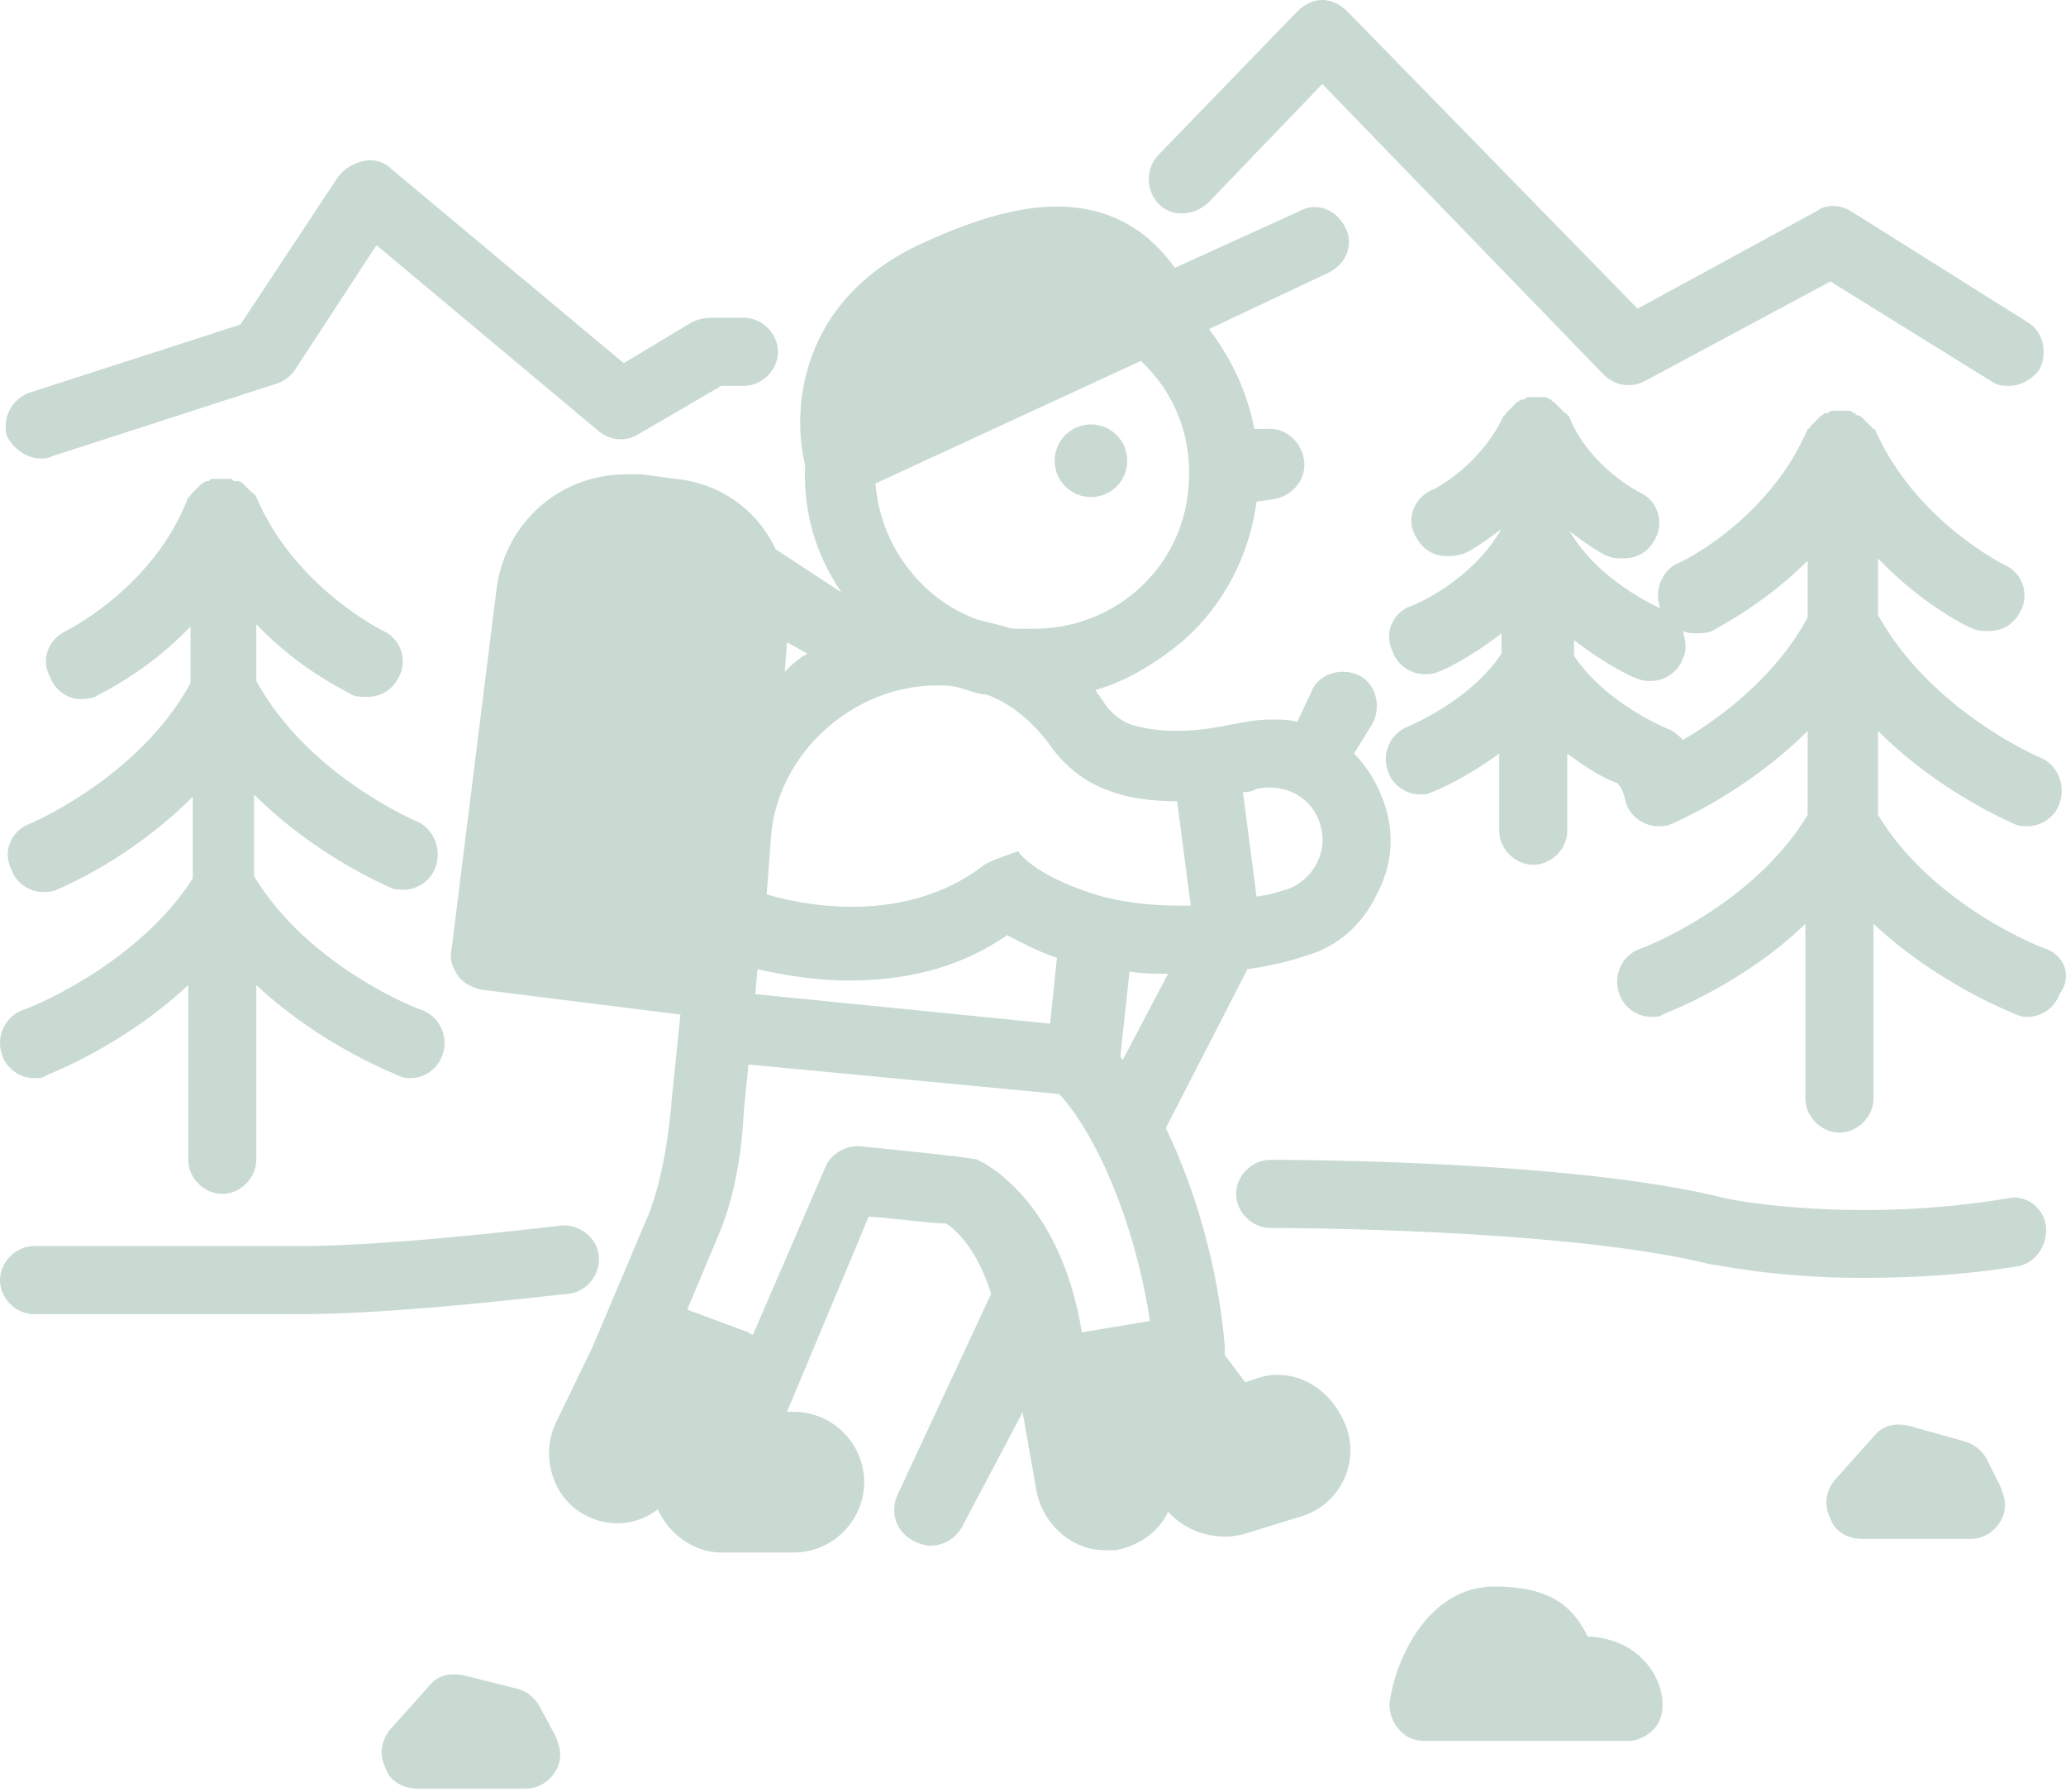
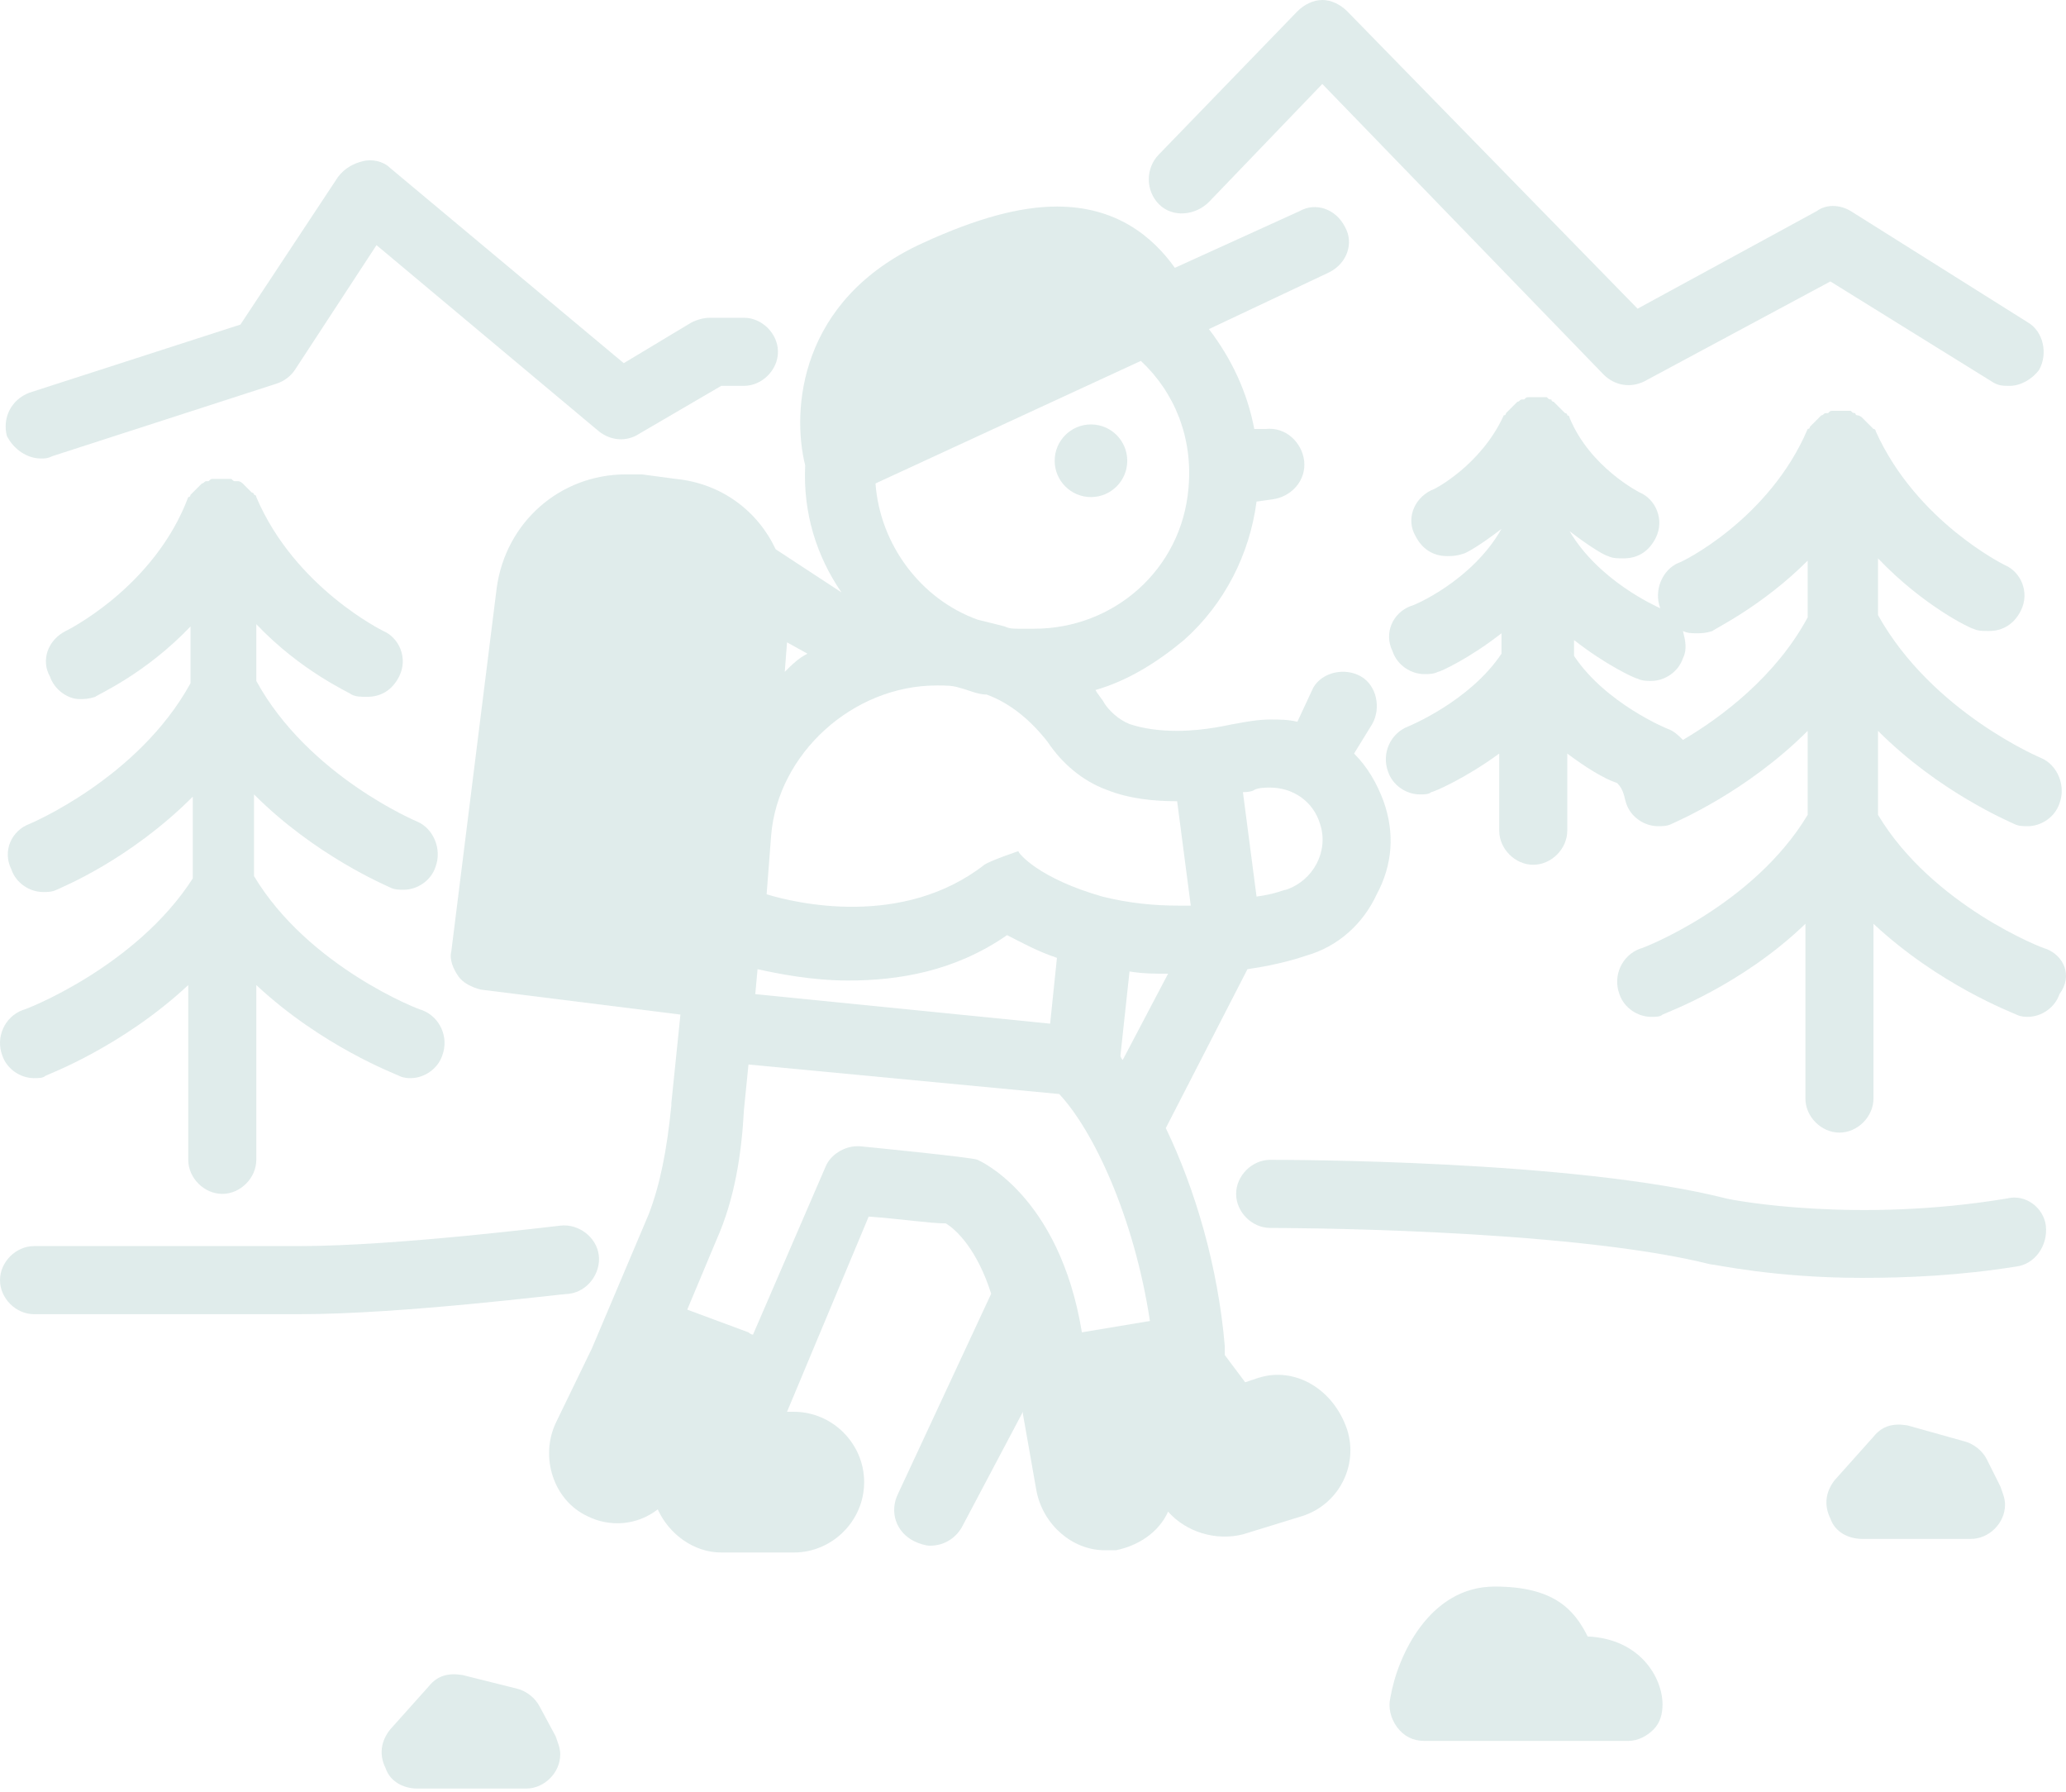
<svg xmlns="http://www.w3.org/2000/svg" width="391" height="339" viewBox="0 0 391 339" fill="none">
-   <path d="M238.234 260.69L235.659 261.549L231.796 256.395C231.796 255.966 231.796 255.107 231.796 254.677C230.508 239.646 226.215 225.044 220.635 213.448L236.088 183.385C242.098 182.526 245.961 181.238 247.249 180.808C253.258 179.09 257.98 174.795 260.555 169.212C263.56 163.629 263.989 157.617 261.843 151.604C260.555 148.168 258.838 145.162 256.263 142.585L259.697 137.002C261.414 133.996 260.555 129.701 257.551 127.983C254.546 126.265 250.253 127.124 248.536 130.13L245.532 136.572C243.815 136.143 242.098 136.143 240.381 136.143C238.234 136.143 235.659 136.572 233.513 137.002C233.083 137.002 228.362 138.29 222.781 138.29C219.347 138.29 216.343 137.861 213.767 137.002C211.621 136.143 209.904 134.425 209.045 133.137C208.616 132.278 207.758 131.419 207.328 130.56C213.338 128.842 218.918 125.406 224.069 121.111C231.796 114.24 236.517 104.791 237.805 94.913L240.81 94.484C244.244 94.055 247.249 91.048 246.819 87.183C246.39 83.747 243.385 80.741 239.522 81.17H237.376C236.088 74.299 233.083 67.857 228.791 62.274L251.541 51.537C254.975 49.819 256.263 45.954 254.546 42.947C252.829 39.511 248.966 38.223 245.961 39.941L222.352 50.678C218.06 44.665 211.192 39.082 200.031 39.082C193.163 39.082 185.007 41.229 174.705 45.954C151.096 56.69 149.809 77.735 152.384 88.042C151.955 97.061 154.53 105.221 159.252 112.092L146.804 103.932C143.37 96.631 136.502 91.478 127.917 90.619L121.478 89.76C120.62 89.76 119.332 89.76 118.473 89.76C106.025 89.76 95.723 98.779 94.006 111.233L85.421 179.949C84.992 181.667 85.85 183.385 86.709 184.673C87.567 185.962 89.284 186.821 91.001 187.25L128.775 191.974L127.058 208.724C127.058 208.724 127.058 208.724 127.058 209.153C126.2 217.743 124.912 224.185 122.766 229.768L112.035 255.107L105.167 269.279C102.162 275.722 104.737 283.882 111.176 286.888C115.469 289.035 120.62 288.606 124.483 285.599C126.629 290.324 131.351 293.759 136.502 293.759H150.238C157.535 293.759 163.545 287.747 163.545 280.446C163.545 273.145 157.535 267.132 150.238 267.132H148.95L164.403 230.197C170.413 230.627 175.993 231.486 178.998 231.486C181.144 232.774 185.007 236.64 187.583 244.8L169.983 282.593C168.266 286.029 169.554 289.894 172.988 291.612C173.847 292.042 175.134 292.471 175.993 292.471C178.568 292.471 180.715 291.183 182.002 289.035L193.592 267.132V267.562L196.168 282.164C197.455 288.606 203.036 293.33 209.045 293.33C209.904 293.33 210.333 293.33 211.192 293.33C215.484 292.471 219.347 289.894 221.064 286.029C224.498 289.894 230.079 291.612 235.23 290.324L246.39 286.888C253.258 284.741 257.121 277.439 254.975 270.568C252.4 262.837 245.102 258.543 238.234 260.69ZM237.376 149.457C238.234 149.027 239.522 149.027 240.381 149.027C244.673 149.027 248.536 151.604 249.824 155.899C251.541 161.052 248.536 166.635 243.385 168.353C242.956 168.353 241.239 169.212 237.805 169.642L235.23 149.886C236.947 149.886 237.376 149.457 237.376 149.457ZM215.913 68.286C222.352 74.299 225.786 82.888 224.928 92.337C223.64 107.798 210.762 118.964 195.738 118.964C194.88 118.964 194.021 118.964 192.734 118.964C191.875 118.964 191.017 118.964 190.158 118.535C188.441 118.105 186.724 117.676 185.007 117.246C174.276 113.381 166.549 103.073 165.691 91.478L215.913 68.286ZM148.95 121.541L152.813 123.688C151.096 124.547 149.809 125.836 148.521 127.124L148.95 121.541ZM145.945 158.046C147.233 142.585 161.398 129.701 177.281 129.701C178.998 129.701 180.285 129.701 181.573 130.13C183.29 130.56 185.007 131.419 186.724 131.419C191.446 133.137 195.309 136.572 198.314 140.438C200.889 144.303 204.753 147.739 209.475 149.457C213.767 151.174 218.489 151.604 222.781 151.604L225.357 171.36C224.498 171.36 224.069 171.36 223.211 171.36C218.489 171.36 213.767 170.93 208.616 169.642C196.597 166.206 192.734 161.482 192.734 161.052C192.734 161.052 187.583 162.77 186.295 163.629C170.842 175.654 150.667 170.93 145.087 169.212L145.945 158.046ZM143.37 183.385C147.233 184.244 153.672 185.532 160.54 185.532C169.983 185.532 180.715 183.814 190.587 176.943C193.163 178.231 196.168 179.949 200.031 181.238L198.743 193.692L142.941 188.109L143.37 183.385ZM204.753 252.101C200.46 225.903 185.007 219.461 185.007 219.461C184.578 219.031 162.686 216.884 162.686 216.884H162.257C159.681 216.884 157.106 218.602 156.247 220.749L142.511 252.53C142.082 252.53 141.653 252.101 141.653 252.101L130.063 247.806L135.643 234.492C139.077 226.762 140.365 218.172 140.794 210.012L141.653 201.423L200.46 207.006C206.899 213.877 214.626 230.197 217.63 249.953L204.753 252.101ZM212.479 200.564C212.479 200.564 212.05 200.134 212.05 199.705L213.767 183.814C216.343 184.244 218.489 184.244 221.064 184.244L212.479 200.564Z" fill="#77A28D" fill-opacity="0.4" />
-   <path d="M206.47 94.055C210.263 94.055 213.338 90.978 213.338 87.183C213.338 83.388 210.263 80.311 206.47 80.311C202.677 80.311 199.602 83.388 199.602 87.183C199.602 90.978 202.677 94.055 206.47 94.055Z" fill="#77A28D" fill-opacity="0.4" />
-   <path d="M387.184 179.52C386.755 179.52 365.722 171.36 355.42 154.181V138.29C367.01 149.886 380.316 155.469 381.175 155.899C382.033 156.328 382.892 156.328 383.75 156.328C386.326 156.328 388.901 154.61 389.76 152.033C391.048 148.598 389.331 144.732 386.326 143.444C386.326 143.444 365.722 134.854 355.42 116.387V105.65C364.005 114.669 373.019 118.964 373.448 118.964C374.307 119.393 375.165 119.393 376.453 119.393C379.029 119.393 381.175 118.105 382.463 115.528C384.18 112.092 382.463 108.227 379.458 106.939C379.458 106.939 362.717 98.779 354.991 81.6C354.991 81.6 354.991 81.17 354.561 81.17L354.132 80.741L353.703 80.311L353.274 79.882L352.844 79.453L352.415 79.023C352.415 79.023 351.986 78.594 351.557 78.594C351.557 78.594 351.127 78.594 351.127 78.164C350.698 78.164 350.698 78.164 350.269 77.735H349.84C349.41 77.735 349.41 77.735 348.981 77.735H348.552H348.123C347.693 77.735 347.693 77.735 347.264 77.735H346.835C346.406 77.735 346.406 77.735 345.976 78.164H345.547C345.118 78.164 345.118 78.594 344.689 78.594L344.259 79.023L343.83 79.453L343.401 79.882L342.972 80.311L342.542 80.741C342.542 80.741 342.542 81.17 342.113 81.17C334.816 98.349 318.075 106.509 317.646 106.509C314.641 107.798 312.924 111.663 314.212 115.099C313.353 114.669 302.622 109.945 297.042 100.497C300.905 103.503 303.91 105.221 304.339 105.221C305.197 105.65 306.056 105.65 307.344 105.65C309.919 105.65 312.066 104.362 313.353 101.785C315.07 98.349 313.353 94.484 310.348 93.196C310.348 93.196 300.905 88.471 297.042 79.023C297.042 79.023 297.042 78.594 296.612 78.594C296.612 78.164 296.183 78.164 296.183 78.164L295.754 77.735L295.325 77.305L294.895 76.876L294.466 76.446L294.037 76.017C294.037 76.017 293.608 76.017 293.608 75.587C293.178 75.587 293.178 75.587 292.749 75.158H292.32C291.891 75.158 291.891 75.158 291.461 75.158H291.032H290.603C290.174 75.158 290.174 75.158 289.744 75.158H289.315C288.886 75.158 288.886 75.158 288.457 75.587H288.027C287.598 75.587 287.598 76.017 287.169 76.017L286.74 76.446L286.31 76.876L285.881 77.305L285.452 77.735L285.023 78.164C285.023 78.164 285.023 78.594 284.593 78.594C280.301 88.042 271.287 92.766 270.857 92.766C267.423 94.484 266.136 98.349 267.853 101.356C269.14 103.932 271.287 105.221 273.862 105.221C274.721 105.221 275.579 105.221 276.867 104.791C277.296 104.791 280.301 103.073 284.164 100.067C278.584 109.945 267.423 114.669 266.994 114.669C263.56 115.958 261.843 119.823 263.56 123.259C264.419 125.836 266.994 127.553 269.57 127.553C270.428 127.553 271.287 127.553 272.145 127.124C272.574 127.124 278.155 124.547 284.164 119.823V123.688C278.155 132.707 266.565 137.431 266.565 137.431C263.131 138.72 261.414 142.585 262.702 146.021C263.56 148.598 266.136 150.315 268.711 150.315C269.57 150.315 270.428 150.315 270.857 149.886C271.287 149.886 277.296 147.309 283.735 142.585V157.187C283.735 160.623 286.74 163.629 290.174 163.629C293.608 163.629 296.612 160.623 296.612 157.187V142.585C300.046 145.162 303.48 147.309 306.056 148.168C307.344 149.457 307.344 150.745 307.773 152.033C308.631 154.61 311.207 156.328 313.783 156.328C314.641 156.328 315.5 156.328 316.358 155.899C317.217 155.469 330.523 149.886 342.113 138.29V154.181C331.811 171.36 310.778 179.52 310.348 179.52C306.914 180.808 305.197 184.673 306.485 188.109C307.344 190.686 309.919 192.404 312.495 192.404C313.353 192.404 314.212 192.404 314.641 191.974C315.499 191.545 329.665 186.391 341.684 174.795V207.865C341.684 211.301 344.689 214.307 348.123 214.307C351.557 214.307 354.561 211.301 354.561 207.865V174.795C367.01 186.391 380.746 191.545 381.604 191.974C382.463 192.404 383.321 192.404 383.75 192.404C386.326 192.404 388.901 190.686 389.76 188.109C392.335 184.673 390.618 180.808 387.184 179.52ZM342.113 116.817C336.104 127.983 325.802 135.713 318.504 140.008C317.646 139.149 316.787 138.29 315.5 137.861C315.5 137.861 303.91 133.137 297.9 124.118V121.111C303.91 125.836 309.49 128.412 309.919 128.412C310.778 128.842 311.636 128.842 312.495 128.842C315.07 128.842 317.646 127.124 318.504 124.547C319.363 122.829 318.934 121.111 318.504 119.393C319.363 119.823 320.221 119.823 321.08 119.823C321.938 119.823 322.797 119.823 324.085 119.393C324.514 118.964 333.528 114.669 342.113 106.08V116.817Z" fill="#77A28D" fill-opacity="0.4" />
-   <path d="M4.293 191.115C0.858 192.404 -0.859 196.269 0.429 199.705C1.288 202.282 3.863 204 6.439 204C7.297 204 8.156 204 8.585 203.57C9.444 203.141 23.18 197.987 35.628 186.391V219.461C35.628 222.896 38.633 225.903 42.067 225.903C45.501 225.903 48.505 222.896 48.505 219.461V186.391C60.954 197.987 74.69 203.141 75.548 203.57C76.407 204 77.265 204 77.694 204C80.27 204 82.846 202.282 83.704 199.705C84.992 196.269 83.275 192.404 79.841 191.115C79.411 191.115 58.378 182.955 48.076 165.777V150.316C59.666 161.911 72.973 167.494 73.831 167.924C74.69 168.353 75.548 168.353 76.407 168.353C78.982 168.353 81.558 166.635 82.416 164.059C83.704 160.623 81.987 156.758 78.982 155.469C78.982 155.469 58.378 146.88 48.505 128.842V118.105C57.09 127.124 66.105 130.989 66.534 131.419C67.392 131.848 68.251 131.848 69.539 131.848C72.114 131.848 74.26 130.56 75.548 127.983C77.265 124.547 75.548 120.682 72.543 119.393C72.543 119.393 55.803 111.233 48.505 94.055C48.505 94.055 48.505 93.625 48.076 93.625C48.076 93.196 47.647 93.196 47.647 93.196L47.218 92.766L46.788 92.337L46.359 91.907L45.93 91.478C45.93 91.478 45.501 91.048 45.071 91.048H44.642C44.213 91.048 44.213 91.048 43.784 90.619H43.354C42.925 90.619 42.925 90.619 42.496 90.619H42.067H41.637C41.208 90.619 41.208 90.619 40.779 90.619H40.35C39.92 90.619 39.92 90.619 39.491 91.048H39.062C38.633 91.048 38.633 91.478 38.203 91.478L37.774 91.907L37.345 92.337L36.916 92.766L36.486 93.196L36.057 93.625C36.057 93.625 36.057 94.055 35.628 94.055C29.189 111.233 12.448 119.393 12.448 119.393C9.014 121.111 7.727 124.977 9.444 127.983C10.302 130.56 12.877 132.278 15.024 132.278C15.882 132.278 16.741 132.278 18.029 131.848C18.458 131.419 27.472 127.553 36.057 118.535V129.271C26.184 147.309 5.58 155.899 5.58 155.899C2.146 157.187 0.429 161.052 2.146 164.488C3.005 167.065 5.58 168.783 8.156 168.783C9.014 168.783 9.873 168.783 10.731 168.353C11.59 167.924 24.467 162.77 36.486 150.745V166.206C25.755 182.955 4.722 191.115 4.293 191.115Z" fill="#77A28D" fill-opacity="0.4" />
-   <path d="M228.791 38.223L250.253 15.89L303.48 70.863C305.627 73.01 308.631 73.44 311.207 72.151L346.406 53.255L376.882 72.151C378.17 73.01 379.029 73.01 380.316 73.01C382.463 73.01 384.609 71.722 385.897 70.004C387.614 66.998 386.755 62.703 383.75 60.985L350.269 39.941C348.123 38.653 345.547 38.653 343.83 39.941L309.919 58.408L254.975 2.147C253.687 0.859 251.97 0 250.253 0C248.536 0 246.819 0.859 245.532 2.147L219.347 29.204C216.772 31.781 216.772 36.076 219.347 38.653C221.923 41.229 226.215 40.8 228.791 38.223Z" fill="#77A28D" fill-opacity="0.4" />
-   <path d="M7.727 86.754C8.585 86.754 9.014 86.754 9.873 86.324L52.369 72.581C53.656 72.151 54.944 71.293 55.803 70.004L71.256 46.383L113.322 81.6C115.469 83.318 118.473 83.747 121.049 82.029L136.502 73.01H140.794C144.228 73.01 147.233 70.004 147.233 66.568C147.233 63.133 144.228 60.126 140.794 60.126H134.356C133.068 60.126 131.78 60.556 130.922 60.985L118.044 68.716L73.831 31.781C72.543 30.493 70.397 30.063 68.68 30.493C66.963 30.922 65.246 31.781 63.958 33.499L45.501 61.415L5.58 74.299C2.146 75.587 0.429 79.023 1.288 82.459C2.575 85.036 5.151 86.754 7.727 86.754Z" fill="#77A28D" fill-opacity="0.4" />
-   <path d="M300.476 309.65C297.9 304.496 294.037 300.202 282.876 300.202C270.428 300.202 264.419 313.515 263.131 321.246C262.702 322.964 263.131 325.111 264.419 326.829C265.706 328.547 267.423 329.406 269.57 329.406H308.202C309.919 329.406 311.636 328.547 312.924 327.258C314.212 325.97 314.641 324.252 314.641 322.534C314.641 317.381 310.348 310.079 300.476 309.65Z" fill="#77A28D" fill-opacity="0.4" />
-   <path d="M102.162 322.964C101.303 321.246 99.586 319.957 97.869 319.528L87.567 316.951C84.992 316.522 82.846 316.951 81.129 319.098L73.831 327.258C72.114 329.406 71.685 331.983 72.973 334.559C73.831 337.136 76.407 338.425 78.982 338.425H99.586C103.02 338.425 106.025 335.418 106.025 331.983C106.025 330.694 105.596 329.835 105.167 328.547L102.162 322.964Z" fill="#77A28D" fill-opacity="0.4" />
-   <path d="M376.024 276.151C375.165 274.433 373.448 273.145 371.731 272.715L361 269.709C358.425 269.279 356.278 269.709 354.561 271.856L347.264 280.016C345.547 282.164 345.118 284.741 346.406 287.317C347.264 289.894 349.84 291.183 352.415 291.183H373.019C376.453 291.183 379.458 288.176 379.458 284.741C379.458 283.452 379.029 282.593 378.599 281.305L376.024 276.151Z" fill="#77A28D" fill-opacity="0.4" />
-   <path d="M107.742 244.8C111.176 244.37 113.752 240.934 113.322 237.499C112.893 234.063 109.459 231.486 106.025 231.915C105.596 231.915 75.119 235.781 56.661 235.781H6.439C3.005 235.781 0 238.787 0 242.223C0 245.658 3.005 248.665 6.439 248.665H56.661C76.407 248.665 106.454 244.8 107.742 244.8Z" fill="#77A28D" fill-opacity="0.4" />
-   <path d="M379.887 226.762C351.557 231.486 328.377 227.191 326.66 226.762C297.9 219.461 243.385 219.461 240.381 219.461C236.947 219.461 233.942 222.467 233.942 225.903C233.942 229.339 236.947 232.345 240.381 232.345C241.239 232.345 296.183 232.345 323.655 239.216C324.514 239.216 335.674 241.793 352.415 241.793C361 241.793 370.873 241.364 381.604 239.646C385.038 239.216 387.614 235.781 387.184 231.915C386.755 228.48 383.321 225.903 379.887 226.762Z" fill="#77A28D" fill-opacity="0.4" />
+   <path d="M238.234 260.69L235.659 261.549L231.796 256.395C231.796 255.966 231.796 255.107 231.796 254.677C230.508 239.646 226.215 225.044 220.635 213.448L236.088 183.385C242.098 182.526 245.961 181.238 247.249 180.808C253.258 179.09 257.98 174.795 260.555 169.212C263.56 163.629 263.989 157.617 261.843 151.604C260.555 148.168 258.838 145.162 256.263 142.585L259.697 137.002C261.414 133.996 260.555 129.701 257.551 127.983C254.546 126.265 250.253 127.124 248.536 130.13L245.532 136.572C243.815 136.143 242.098 136.143 240.381 136.143C238.234 136.143 235.659 136.572 233.513 137.002C233.083 137.002 228.362 138.29 222.781 138.29C219.347 138.29 216.343 137.861 213.767 137.002C211.621 136.143 209.904 134.425 209.045 133.137C208.616 132.278 207.758 131.419 207.328 130.56C213.338 128.842 218.918 125.406 224.069 121.111C231.796 114.24 236.517 104.791 237.805 94.913L240.81 94.484C244.244 94.055 247.249 91.048 246.819 87.183C246.39 83.747 243.385 80.741 239.522 81.17H237.376C236.088 74.299 233.083 67.857 228.791 62.274L251.541 51.537C254.975 49.819 256.263 45.954 254.546 42.947C252.829 39.511 248.966 38.223 245.961 39.941L222.352 50.678C218.06 44.665 211.192 39.082 200.031 39.082C193.163 39.082 185.007 41.229 174.705 45.954C151.096 56.69 149.809 77.735 152.384 88.042C151.955 97.061 154.53 105.221 159.252 112.092L146.804 103.932C143.37 96.631 136.502 91.478 127.917 90.619L121.478 89.76C120.62 89.76 119.332 89.76 118.473 89.76C106.025 89.76 95.723 98.779 94.006 111.233L85.421 179.949C84.992 181.667 85.85 183.385 86.709 184.673C87.567 185.962 89.284 186.821 91.001 187.25L128.775 191.974L127.058 208.724C127.058 208.724 127.058 208.724 127.058 209.153C126.2 217.743 124.912 224.185 122.766 229.768L112.035 255.107L105.167 269.279C102.162 275.722 104.737 283.882 111.176 286.888C115.469 289.035 120.62 288.606 124.483 285.599C126.629 290.324 131.351 293.759 136.502 293.759H150.238C157.535 293.759 163.545 287.747 163.545 280.446C163.545 273.145 157.535 267.132 150.238 267.132H148.95L164.403 230.197C170.413 230.627 175.993 231.486 178.998 231.486C181.144 232.774 185.007 236.64 187.583 244.8L169.983 282.593C168.266 286.029 169.554 289.894 172.988 291.612C173.847 292.042 175.134 292.471 175.993 292.471C178.568 292.471 180.715 291.183 182.002 289.035L193.592 267.132V267.562L196.168 282.164C197.455 288.606 203.036 293.33 209.045 293.33C209.904 293.33 210.333 293.33 211.192 293.33C215.484 292.471 219.347 289.894 221.064 286.029C224.498 289.894 230.079 291.612 235.23 290.324L246.39 286.888C253.258 284.741 257.121 277.439 254.975 270.568C252.4 262.837 245.102 258.543 238.234 260.69ZM237.376 149.457C238.234 149.027 239.522 149.027 240.381 149.027C244.673 149.027 248.536 151.604 249.824 155.899C251.541 161.052 248.536 166.635 243.385 168.353C242.956 168.353 241.239 169.212 237.805 169.642L235.23 149.886C236.947 149.886 237.376 149.457 237.376 149.457ZM215.913 68.286C222.352 74.299 225.786 82.888 224.928 92.337C223.64 107.798 210.762 118.964 195.738 118.964C194.88 118.964 194.021 118.964 192.734 118.964C191.875 118.964 191.017 118.964 190.158 118.535C188.441 118.105 186.724 117.676 185.007 117.246C174.276 113.381 166.549 103.073 165.691 91.478L215.913 68.286ZM148.95 121.541L152.813 123.688C151.096 124.547 149.809 125.836 148.521 127.124L148.95 121.541ZM145.945 158.046C147.233 142.585 161.398 129.701 177.281 129.701C178.998 129.701 180.285 129.701 181.573 130.13C183.29 130.56 185.007 131.419 186.724 131.419C191.446 133.137 195.309 136.572 198.314 140.438C200.889 144.303 204.753 147.739 209.475 149.457C213.767 151.174 218.489 151.604 222.781 151.604L225.357 171.36C224.498 171.36 224.069 171.36 223.211 171.36C218.489 171.36 213.767 170.93 208.616 169.642C196.597 166.206 192.734 161.482 192.734 161.052C192.734 161.052 187.583 162.77 186.295 163.629C170.842 175.654 150.667 170.93 145.087 169.212L145.945 158.046ZM143.37 183.385C147.233 184.244 153.672 185.532 160.54 185.532C169.983 185.532 180.715 183.814 190.587 176.943C193.163 178.231 196.168 179.949 200.031 181.238L198.743 193.692L142.941 188.109L143.37 183.385ZM204.753 252.101C200.46 225.903 185.007 219.461 185.007 219.461C184.578 219.031 162.686 216.884 162.686 216.884H162.257C159.681 216.884 157.106 218.602 156.247 220.749L142.511 252.53C142.082 252.53 141.653 252.101 141.653 252.101L130.063 247.806L135.643 234.492C139.077 226.762 140.365 218.172 140.794 210.012L141.653 201.423L200.46 207.006C206.899 213.877 214.626 230.197 217.63 249.953L204.753 252.101ZM212.479 200.564C212.479 200.564 212.05 200.134 212.05 199.705L213.767 183.814C216.343 184.244 218.489 184.244 221.064 184.244L212.479 200.564Z" fill="#B2CFCE" fill-opacity="0.4" />
+   <path d="M206.47 94.055C210.263 94.055 213.338 90.978 213.338 87.183C213.338 83.388 210.263 80.311 206.47 80.311C202.677 80.311 199.602 83.388 199.602 87.183C199.602 90.978 202.677 94.055 206.47 94.055Z" fill="#B2CFCE" fill-opacity="0.4" />
+   <path d="M387.184 179.52C386.755 179.52 365.722 171.36 355.42 154.181V138.29C367.01 149.886 380.316 155.469 381.175 155.899C382.033 156.328 382.892 156.328 383.75 156.328C386.326 156.328 388.901 154.61 389.76 152.033C391.048 148.598 389.331 144.732 386.326 143.444C386.326 143.444 365.722 134.854 355.42 116.387V105.65C364.005 114.669 373.019 118.964 373.448 118.964C374.307 119.393 375.165 119.393 376.453 119.393C379.029 119.393 381.175 118.105 382.463 115.528C384.18 112.092 382.463 108.227 379.458 106.939C379.458 106.939 362.717 98.779 354.991 81.6C354.991 81.6 354.991 81.17 354.561 81.17L354.132 80.741L353.703 80.311L353.274 79.882L352.844 79.453L352.415 79.023C352.415 79.023 351.986 78.594 351.557 78.594C351.557 78.594 351.127 78.594 351.127 78.164C350.698 78.164 350.698 78.164 350.269 77.735H349.84C349.41 77.735 349.41 77.735 348.981 77.735H348.552H348.123C347.693 77.735 347.693 77.735 347.264 77.735H346.835C346.406 77.735 346.406 77.735 345.976 78.164H345.547C345.118 78.164 345.118 78.594 344.689 78.594L344.259 79.023L343.83 79.453L343.401 79.882L342.972 80.311L342.542 80.741C342.542 80.741 342.542 81.17 342.113 81.17C334.816 98.349 318.075 106.509 317.646 106.509C314.641 107.798 312.924 111.663 314.212 115.099C313.353 114.669 302.622 109.945 297.042 100.497C300.905 103.503 303.91 105.221 304.339 105.221C305.197 105.65 306.056 105.65 307.344 105.65C309.919 105.65 312.066 104.362 313.353 101.785C315.07 98.349 313.353 94.484 310.348 93.196C310.348 93.196 300.905 88.471 297.042 79.023C297.042 79.023 297.042 78.594 296.612 78.594C296.612 78.164 296.183 78.164 296.183 78.164L295.754 77.735L295.325 77.305L294.895 76.876L294.466 76.446L294.037 76.017C294.037 76.017 293.608 76.017 293.608 75.587C293.178 75.587 293.178 75.587 292.749 75.158H292.32C291.891 75.158 291.891 75.158 291.461 75.158H291.032H290.603C290.174 75.158 290.174 75.158 289.744 75.158H289.315C288.886 75.158 288.886 75.158 288.457 75.587H288.027C287.598 75.587 287.598 76.017 287.169 76.017L286.74 76.446L286.31 76.876L285.881 77.305L285.452 77.735L285.023 78.164C285.023 78.164 285.023 78.594 284.593 78.594C280.301 88.042 271.287 92.766 270.857 92.766C267.423 94.484 266.136 98.349 267.853 101.356C269.14 103.932 271.287 105.221 273.862 105.221C274.721 105.221 275.579 105.221 276.867 104.791C277.296 104.791 280.301 103.073 284.164 100.067C278.584 109.945 267.423 114.669 266.994 114.669C263.56 115.958 261.843 119.823 263.56 123.259C264.419 125.836 266.994 127.553 269.57 127.553C270.428 127.553 271.287 127.553 272.145 127.124C272.574 127.124 278.155 124.547 284.164 119.823V123.688C278.155 132.707 266.565 137.431 266.565 137.431C263.131 138.72 261.414 142.585 262.702 146.021C263.56 148.598 266.136 150.315 268.711 150.315C269.57 150.315 270.428 150.315 270.857 149.886C271.287 149.886 277.296 147.309 283.735 142.585V157.187C283.735 160.623 286.74 163.629 290.174 163.629C293.608 163.629 296.612 160.623 296.612 157.187V142.585C300.046 145.162 303.48 147.309 306.056 148.168C307.344 149.457 307.344 150.745 307.773 152.033C308.631 154.61 311.207 156.328 313.783 156.328C314.641 156.328 315.5 156.328 316.358 155.899C317.217 155.469 330.523 149.886 342.113 138.29V154.181C331.811 171.36 310.778 179.52 310.348 179.52C306.914 180.808 305.197 184.673 306.485 188.109C307.344 190.686 309.919 192.404 312.495 192.404C313.353 192.404 314.212 192.404 314.641 191.974C315.499 191.545 329.665 186.391 341.684 174.795V207.865C341.684 211.301 344.689 214.307 348.123 214.307C351.557 214.307 354.561 211.301 354.561 207.865V174.795C367.01 186.391 380.746 191.545 381.604 191.974C382.463 192.404 383.321 192.404 383.75 192.404C386.326 192.404 388.901 190.686 389.76 188.109C392.335 184.673 390.618 180.808 387.184 179.52ZM342.113 116.817C336.104 127.983 325.802 135.713 318.504 140.008C317.646 139.149 316.787 138.29 315.5 137.861C315.5 137.861 303.91 133.137 297.9 124.118V121.111C303.91 125.836 309.49 128.412 309.919 128.412C310.778 128.842 311.636 128.842 312.495 128.842C315.07 128.842 317.646 127.124 318.504 124.547C319.363 122.829 318.934 121.111 318.504 119.393C319.363 119.823 320.221 119.823 321.08 119.823C321.938 119.823 322.797 119.823 324.085 119.393C324.514 118.964 333.528 114.669 342.113 106.08V116.817Z" fill="#B2CFCE" fill-opacity="0.4" />
+   <path d="M4.293 191.115C0.858 192.404 -0.859 196.269 0.429 199.705C1.288 202.282 3.863 204 6.439 204C7.297 204 8.156 204 8.585 203.57C9.444 203.141 23.18 197.987 35.628 186.391V219.461C35.628 222.896 38.633 225.903 42.067 225.903C45.501 225.903 48.505 222.896 48.505 219.461V186.391C60.954 197.987 74.69 203.141 75.548 203.57C76.407 204 77.265 204 77.694 204C80.27 204 82.846 202.282 83.704 199.705C84.992 196.269 83.275 192.404 79.841 191.115C79.411 191.115 58.378 182.955 48.076 165.777V150.316C59.666 161.911 72.973 167.494 73.831 167.924C74.69 168.353 75.548 168.353 76.407 168.353C78.982 168.353 81.558 166.635 82.416 164.059C83.704 160.623 81.987 156.758 78.982 155.469C78.982 155.469 58.378 146.88 48.505 128.842V118.105C57.09 127.124 66.105 130.989 66.534 131.419C67.392 131.848 68.251 131.848 69.539 131.848C72.114 131.848 74.26 130.56 75.548 127.983C77.265 124.547 75.548 120.682 72.543 119.393C72.543 119.393 55.803 111.233 48.505 94.055C48.505 94.055 48.505 93.625 48.076 93.625C48.076 93.196 47.647 93.196 47.647 93.196L47.218 92.766L46.788 92.337L46.359 91.907L45.93 91.478C45.93 91.478 45.501 91.048 45.071 91.048H44.642C44.213 91.048 44.213 91.048 43.784 90.619H43.354C42.925 90.619 42.925 90.619 42.496 90.619H42.067H41.637C41.208 90.619 41.208 90.619 40.779 90.619H40.35C39.92 90.619 39.92 90.619 39.491 91.048H39.062C38.633 91.048 38.633 91.478 38.203 91.478L37.774 91.907L37.345 92.337L36.916 92.766L36.486 93.196L36.057 93.625C36.057 93.625 36.057 94.055 35.628 94.055C29.189 111.233 12.448 119.393 12.448 119.393C9.014 121.111 7.727 124.977 9.444 127.983C10.302 130.56 12.877 132.278 15.024 132.278C15.882 132.278 16.741 132.278 18.029 131.848C18.458 131.419 27.472 127.553 36.057 118.535V129.271C26.184 147.309 5.58 155.899 5.58 155.899C2.146 157.187 0.429 161.052 2.146 164.488C3.005 167.065 5.58 168.783 8.156 168.783C9.014 168.783 9.873 168.783 10.731 168.353C11.59 167.924 24.467 162.77 36.486 150.745V166.206C25.755 182.955 4.722 191.115 4.293 191.115Z" fill="#B2CFCE" fill-opacity="0.4" />
+   <path d="M228.791 38.223L250.253 15.89L303.48 70.863C305.627 73.01 308.631 73.44 311.207 72.151L346.406 53.255L376.882 72.151C378.17 73.01 379.029 73.01 380.316 73.01C382.463 73.01 384.609 71.722 385.897 70.004C387.614 66.998 386.755 62.703 383.75 60.985L350.269 39.941C348.123 38.653 345.547 38.653 343.83 39.941L309.919 58.408L254.975 2.147C253.687 0.859 251.97 0 250.253 0C248.536 0 246.819 0.859 245.532 2.147L219.347 29.204C216.772 31.781 216.772 36.076 219.347 38.653C221.923 41.229 226.215 40.8 228.791 38.223Z" fill="#B2CFCE" fill-opacity="0.4" />
+   <path d="M7.727 86.754C8.585 86.754 9.014 86.754 9.873 86.324L52.369 72.581C53.656 72.151 54.944 71.293 55.803 70.004L71.256 46.383L113.322 81.6C115.469 83.318 118.473 83.747 121.049 82.029L136.502 73.01H140.794C144.228 73.01 147.233 70.004 147.233 66.568C147.233 63.133 144.228 60.126 140.794 60.126H134.356C133.068 60.126 131.78 60.556 130.922 60.985L118.044 68.716L73.831 31.781C72.543 30.493 70.397 30.063 68.68 30.493C66.963 30.922 65.246 31.781 63.958 33.499L45.501 61.415L5.58 74.299C2.146 75.587 0.429 79.023 1.288 82.459C2.575 85.036 5.151 86.754 7.727 86.754Z" fill="#B2CFCE" fill-opacity="0.4" />
+   <path d="M300.476 309.65C297.9 304.496 294.037 300.202 282.876 300.202C270.428 300.202 264.419 313.515 263.131 321.246C262.702 322.964 263.131 325.111 264.419 326.829C265.706 328.547 267.423 329.406 269.57 329.406H308.202C309.919 329.406 311.636 328.547 312.924 327.258C314.212 325.97 314.641 324.252 314.641 322.534C314.641 317.381 310.348 310.079 300.476 309.65Z" fill="#B2CFCE" fill-opacity="0.4" />
+   <path d="M102.162 322.964C101.303 321.246 99.586 319.957 97.869 319.528L87.567 316.951C84.992 316.522 82.846 316.951 81.129 319.098L73.831 327.258C72.114 329.406 71.685 331.983 72.973 334.559C73.831 337.136 76.407 338.425 78.982 338.425H99.586C103.02 338.425 106.025 335.418 106.025 331.983C106.025 330.694 105.596 329.835 105.167 328.547L102.162 322.964Z" fill="#B2CFCE" fill-opacity="0.4" />
+   <path d="M376.024 276.151C375.165 274.433 373.448 273.145 371.731 272.715L361 269.709C358.425 269.279 356.278 269.709 354.561 271.856L347.264 280.016C345.547 282.164 345.118 284.741 346.406 287.317C347.264 289.894 349.84 291.183 352.415 291.183H373.019C376.453 291.183 379.458 288.176 379.458 284.741C379.458 283.452 379.029 282.593 378.599 281.305L376.024 276.151Z" fill="#B2CFCE" fill-opacity="0.4" />
+   <path d="M107.742 244.8C111.176 244.37 113.752 240.934 113.322 237.499C112.893 234.063 109.459 231.486 106.025 231.915C105.596 231.915 75.119 235.781 56.661 235.781H6.439C3.005 235.781 0 238.787 0 242.223C0 245.658 3.005 248.665 6.439 248.665H56.661C76.407 248.665 106.454 244.8 107.742 244.8Z" fill="#B2CFCE" fill-opacity="0.4" />
+   <path d="M379.887 226.762C351.557 231.486 328.377 227.191 326.66 226.762C297.9 219.461 243.385 219.461 240.381 219.461C236.947 219.461 233.942 222.467 233.942 225.903C233.942 229.339 236.947 232.345 240.381 232.345C241.239 232.345 296.183 232.345 323.655 239.216C324.514 239.216 335.674 241.793 352.415 241.793C361 241.793 370.873 241.364 381.604 239.646C385.038 239.216 387.614 235.781 387.184 231.915C386.755 228.48 383.321 225.903 379.887 226.762Z" fill="#B2CFCE" fill-opacity="0.4" />
</svg>
